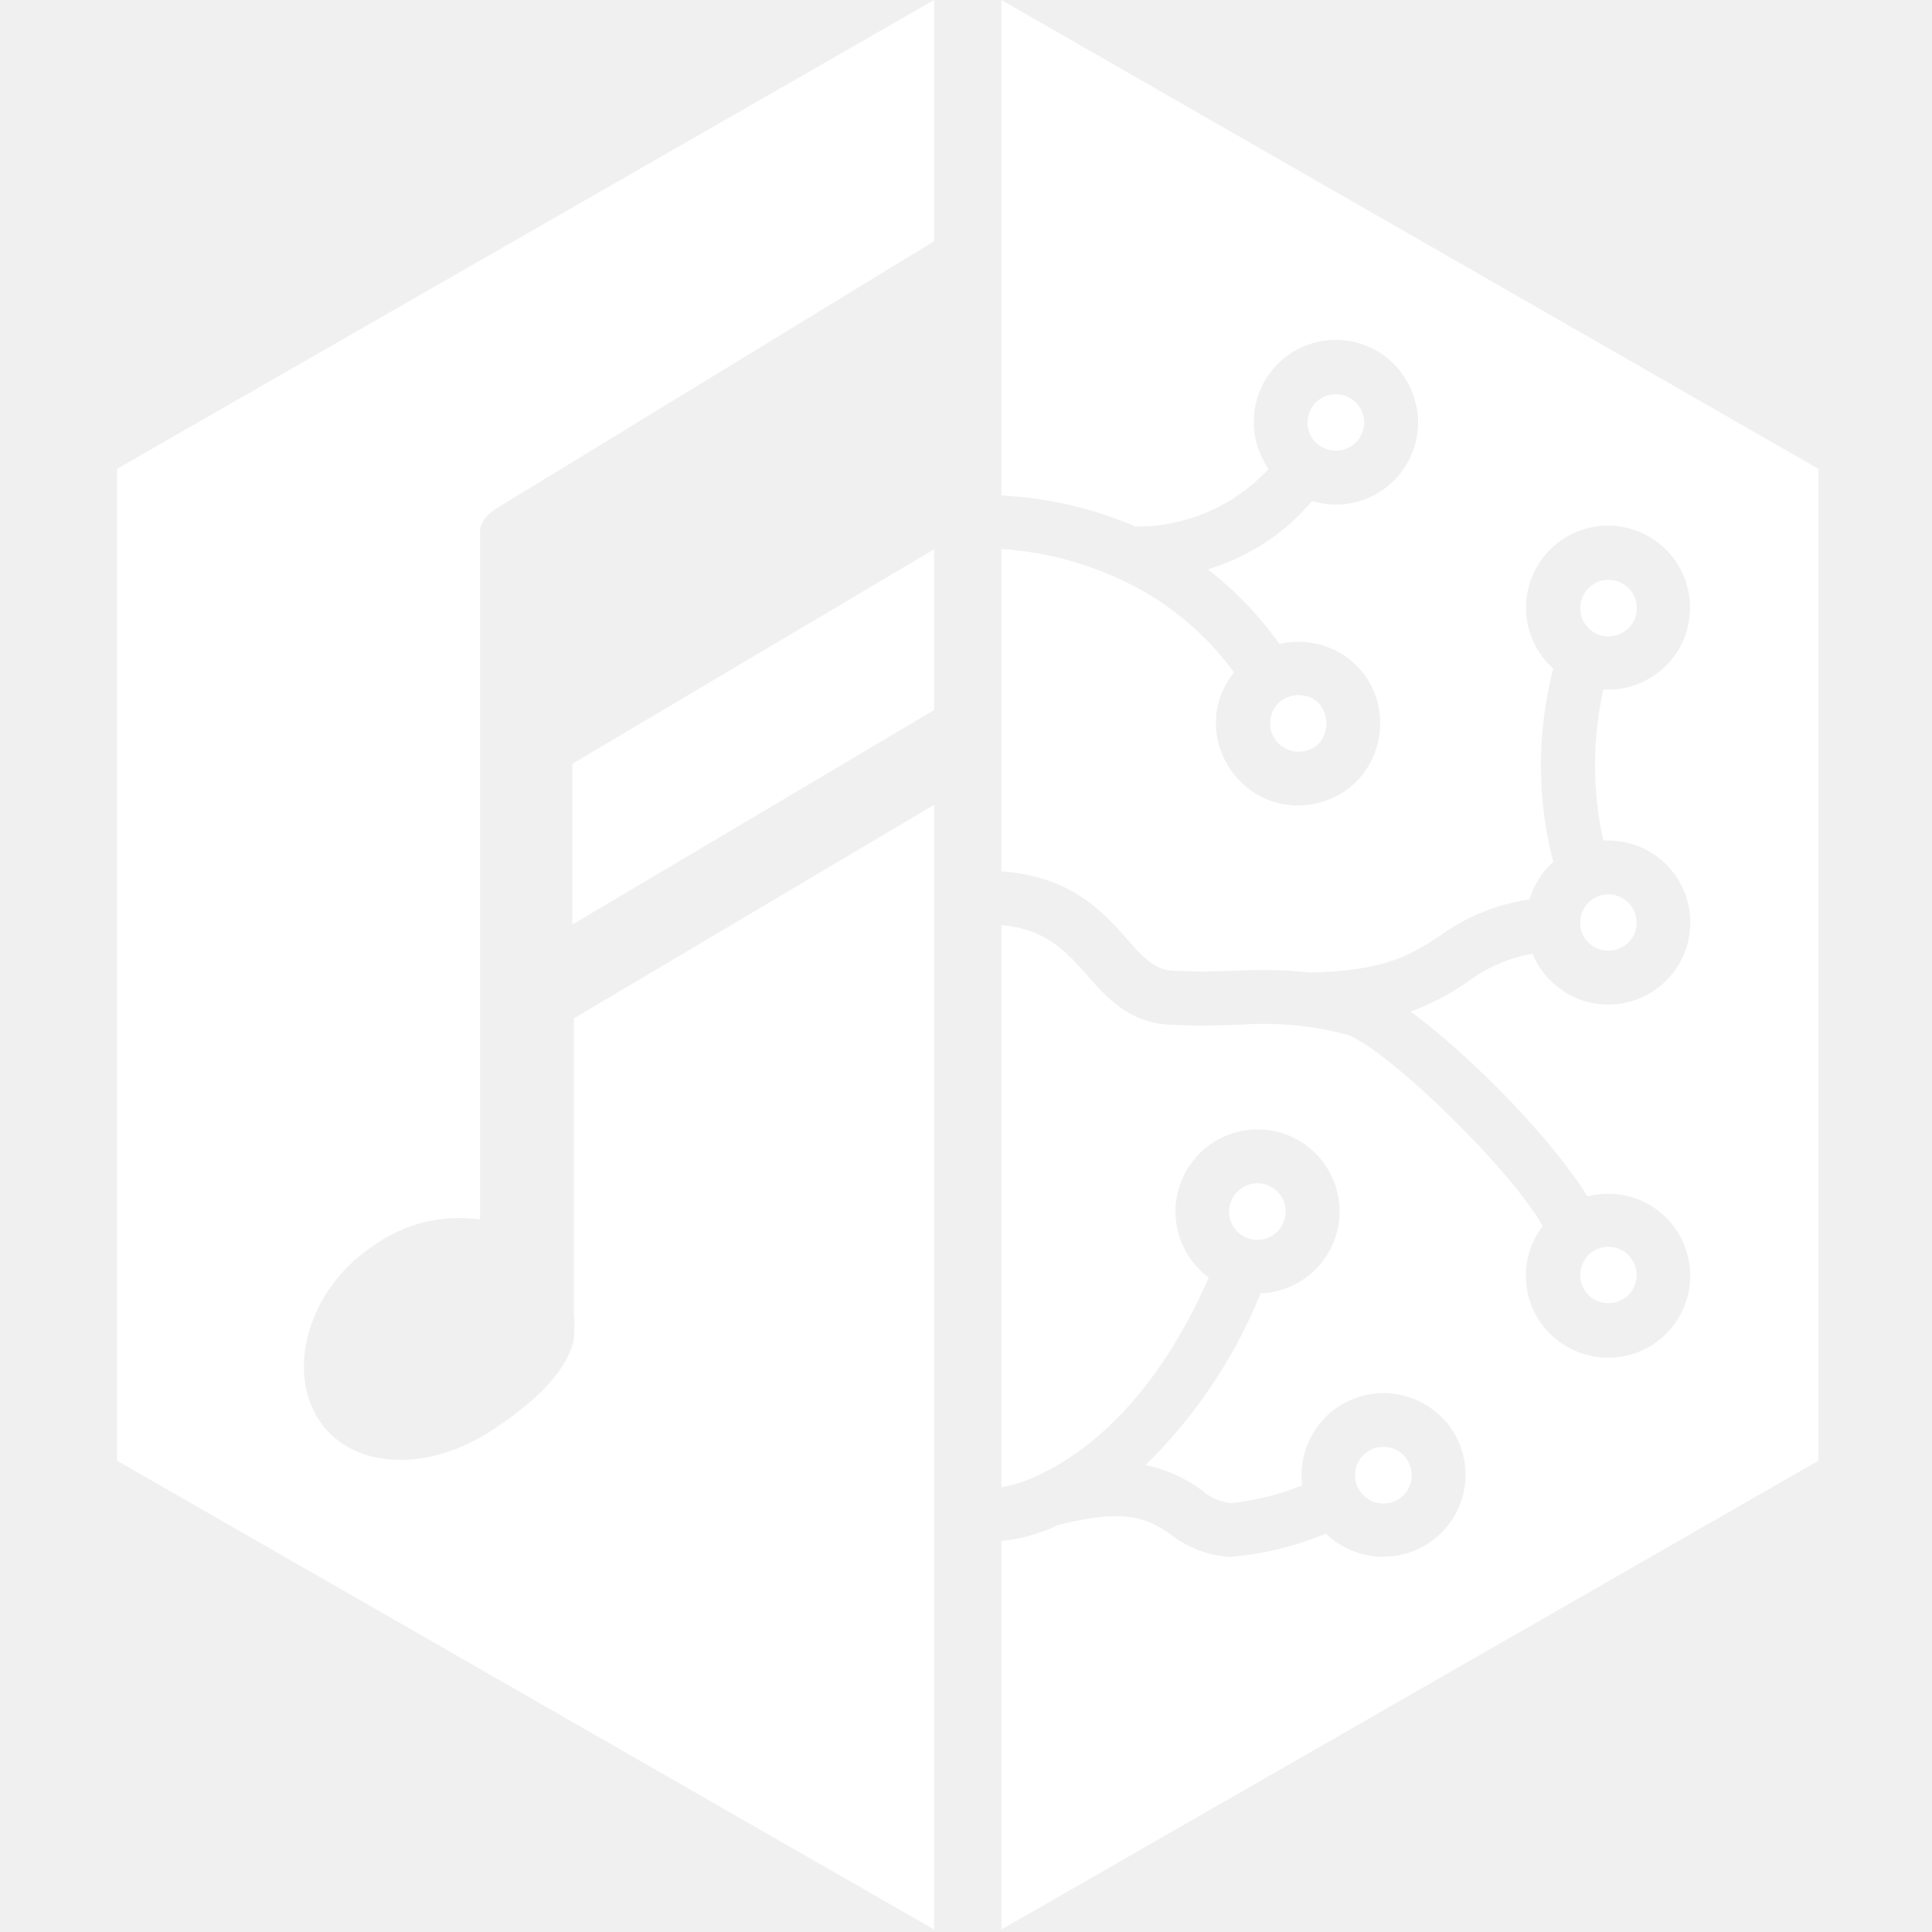
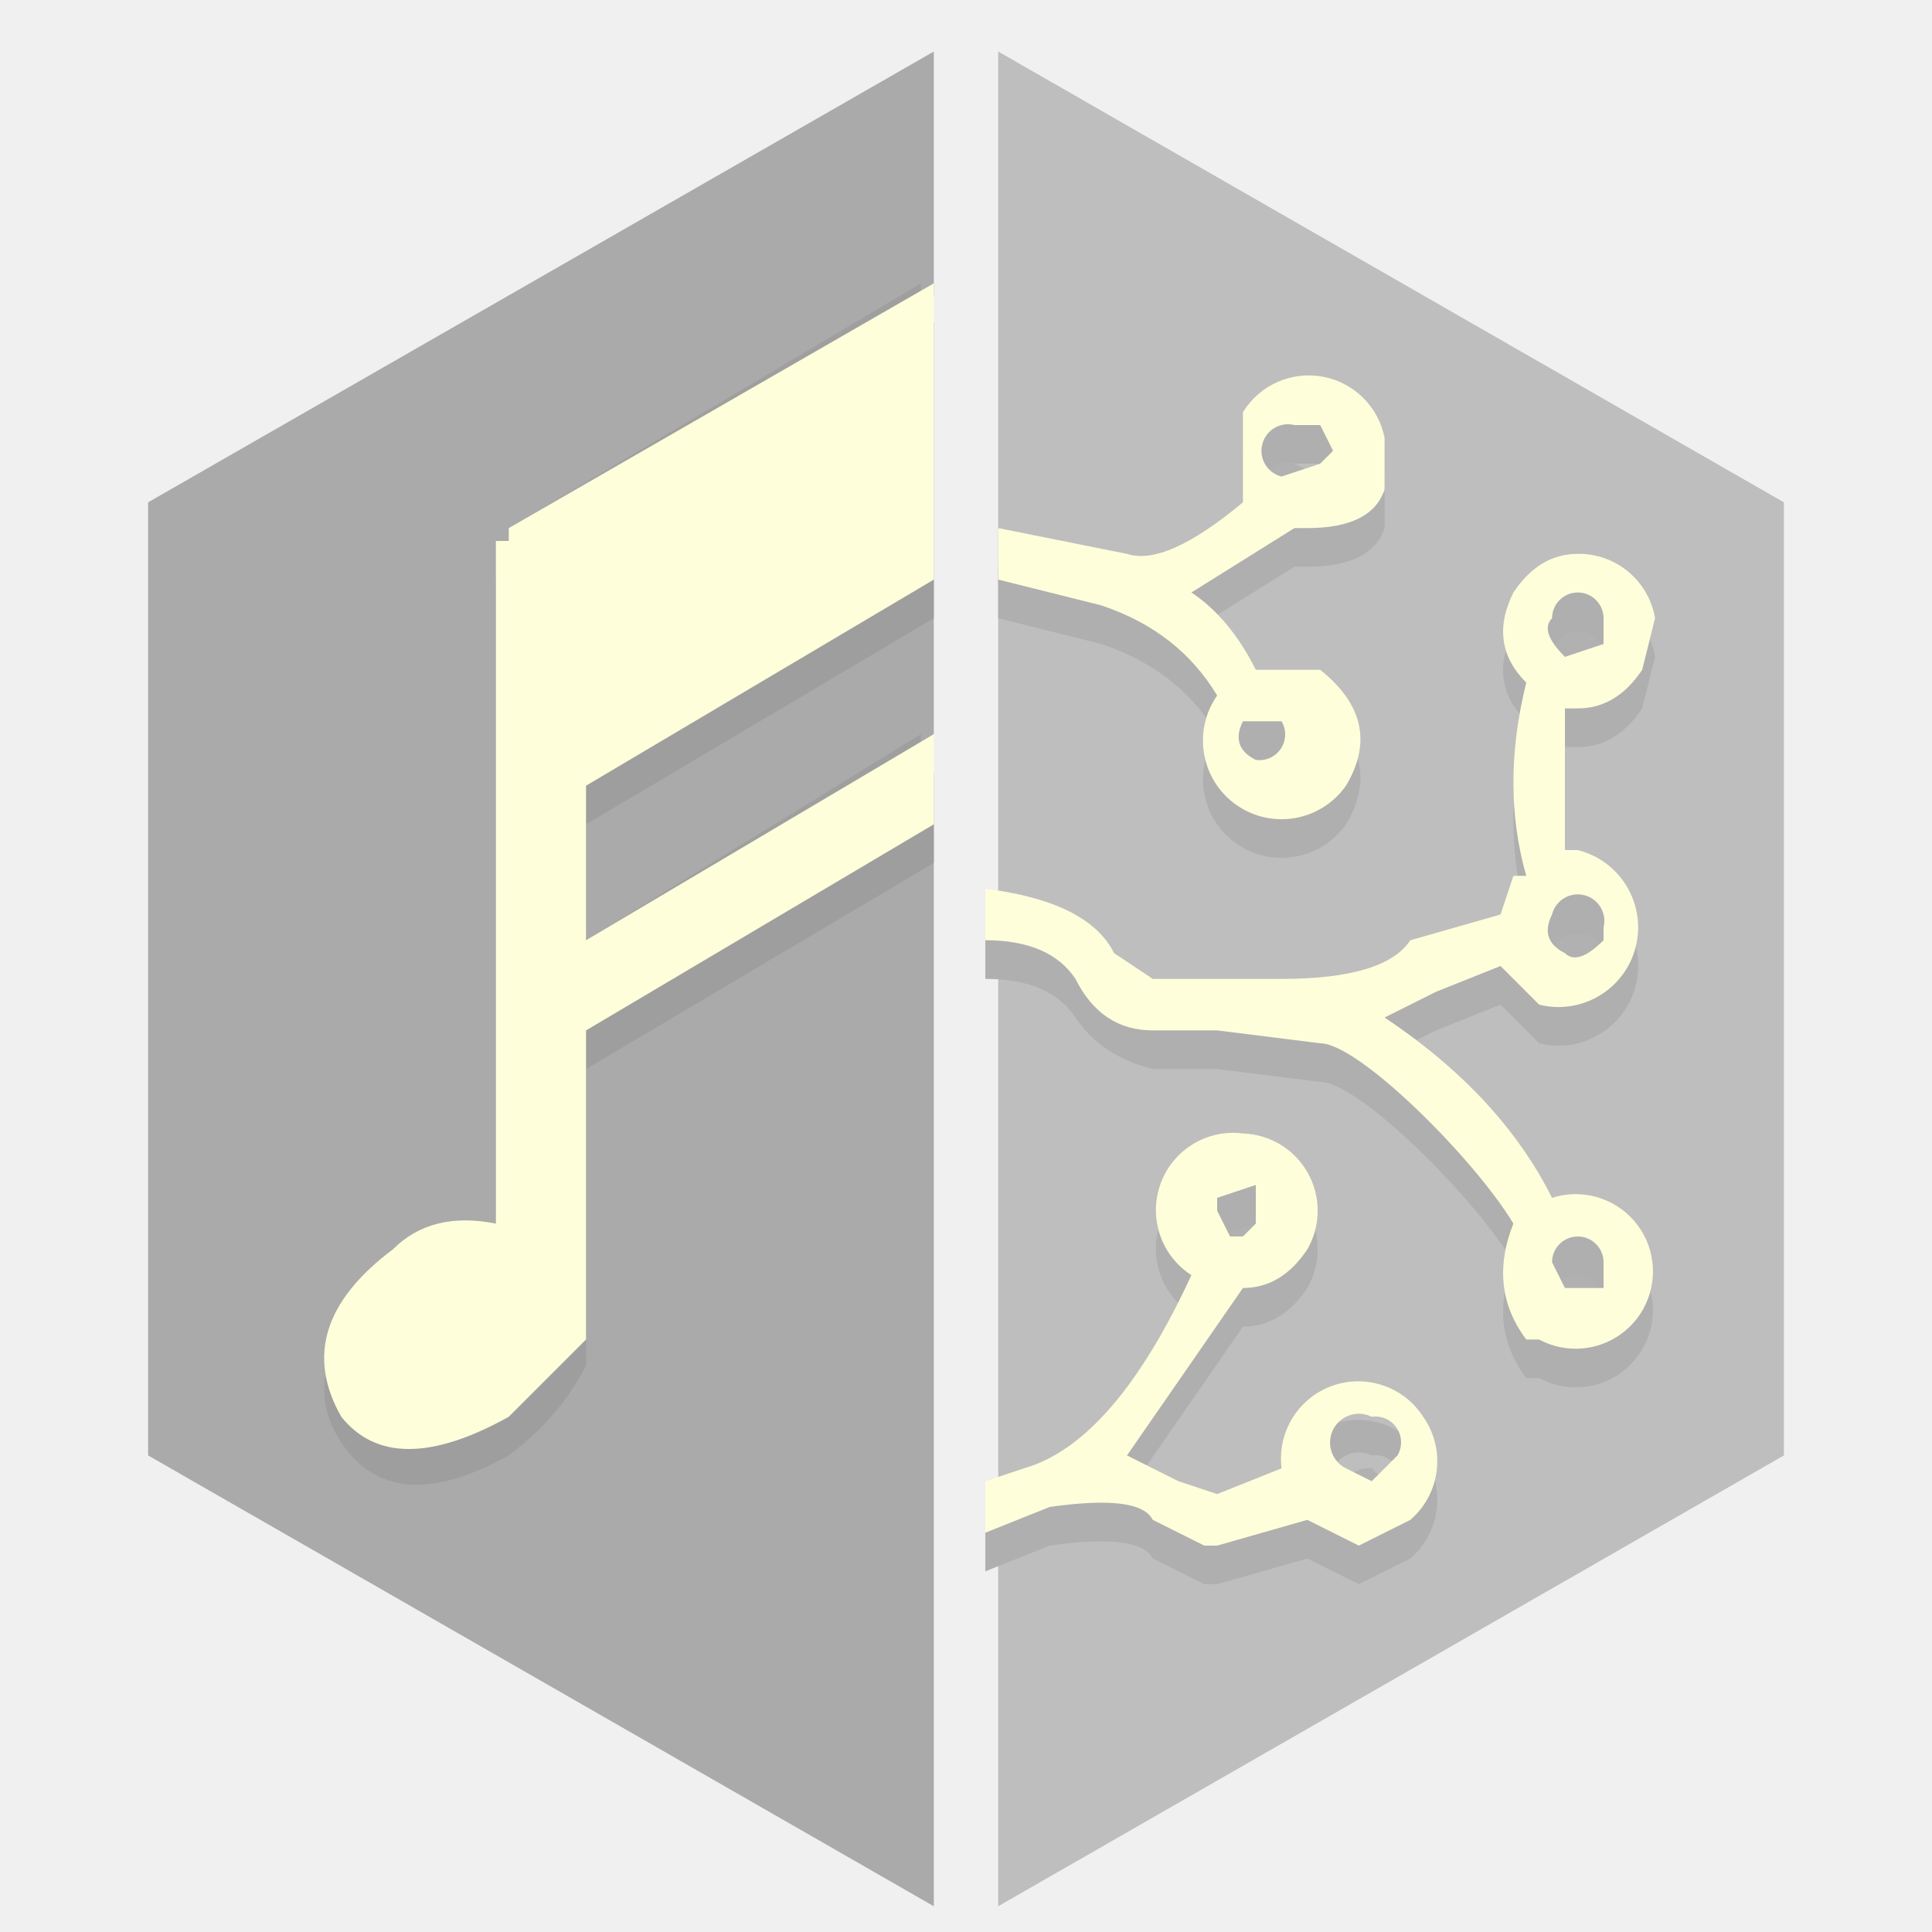
- <svg xmlns="http://www.w3.org/2000/svg" role="img" viewBox="0 0 512 512" version="1.1" id="svg1" width="512" height="512">
-   <defs id="defs1" />
-   <path d="M 247.554,0 31,124.257 v 262.831 l 216.554,124.257 V 213.273 l -95.493,56.631 v 78.065 c 0.213,2.365 0.213,4.794 0,7.159 -2.195,9.268 -11.505,17.13 -21.306,23.671 -17.087,11.441 -37.328,10.845 -46.149,-2.365 -8.799,-13.21 -3.004,-34.75 14.19,-46.191 8.181,-5.966 18.387,-8.501 28.422,-7.074 V 141.024 c 0,-3.281 2.855,-5.369 4.815,-6.562 L 247.554,63.918 Z m 17.812,0 v 131.288 c 12.23,0.639 24.289,3.409 35.538,8.245 a 47.406,47.406 0 0 0 35.283,-15.276 21.732,21.732 0 1 1 39.033,-17.109 l 0.085,0.128 a 21.775,21.775 0 0 1 -27.591,25.503 c -7.244,8.586 -16.874,14.872 -27.634,18.11 7.244,5.603 13.657,12.272 18.984,19.772 a 22.158,22.158 0 0 1 16.555,2.663 c 16.363,10.355 12.102,35.304 -6.775,39.565 -18.877,4.261 -33.536,-16.406 -23.224,-32.79 0.426,-0.639 0.895,-1.278 1.385,-1.918 a 76.659,76.659 0 0 0 -30.595,-24.843 88.249,88.249 0 0 0 -31.043,-7.862 v 85.437 c 18.217,1.278 26.76,10.504 33.131,17.769 4.836,5.454 7.585,8.309 12.315,8.565 6.882,0.384 12.102,0.17 17.173,0 a 115.905,115.905 0 0 1 19.069,0.469 c 20.028,-0.362 27.101,-4.815 34.196,-9.502 a 53.968,53.968 0 0 1 24.097,-9.865 21.881,21.881 0 0 1 2.557,-5.603 22.158,22.158 0 0 1 2.237,-2.919 c 0.49,-0.533 1.001,-0.937 1.491,-1.406 a 101.736,101.736 0 0 1 0,-51.241 l -0.256,-0.213 a 21.732,21.732 0 1 1 14.744,5.795 h -1.214 a 91.36,91.36 0 0 0 0,39.991 h 1.342 a 21.732,21.732 0 1 1 -11.612,40.119 l -1.001,-0.703 a 21.306,21.306 0 0 1 -7.5,-9.417 40.162,40.162 0 0 0 -17.343,7.542 64.557,64.557 0 0 1 -14.978,7.777 c 16.129,11.825 37.754,34.09 46.852,48.983 a 21.945,21.945 0 0 1 5.454,-0.703 21.732,21.732 0 1 1 -11.612,40.055 l -1.001,-0.639 a 21.668,21.668 0 0 1 -5.753,-29.317 15.34,15.34 0 0 1 1.087,-1.534 c -9.481,-16.512 -43.166,-48.578 -52.413,-50.857 a 86.012,86.012 0 0 0 -27.911,-2.493 c -5.113,0.17 -10.93,0.384 -18.451,0 -10.973,-0.575 -16.683,-7.095 -22.222,-13.401 -5.54,-6.307 -10.866,-11.931 -22.478,-13.018 v 149.014 a 39.991,39.991 0 0 0 9.076,-2.876 7.095,7.095 0 0 1 1.236,-0.575 c 11.931,-5.689 30.276,-19.388 44.657,-52.136 a 21.732,21.732 0 0 1 -5.753,-28.635 21.732,21.732 0 1 1 19.495,32.811 133.653,133.653 0 0 1 -30.51,45.51 38.031,38.031 0 0 1 14.722,6.52 14.211,14.211 0 0 0 7.883,3.579 70.523,70.523 0 0 0 18.92,-4.73 21.732,21.732 0 0 1 38.074,-16.832 v -0.107 a 21.732,21.732 0 0 1 -16.47,35.858 21.775,21.775 0 0 1 -15.319,-6.115 83.839,83.839 0 0 1 -24.885,6.115 h -1.065 a 27.975,27.975 0 0 1 -15.127,-5.859 c -5.582,-3.771 -10.866,-7.351 -29.871,-2.557 a 44.7,44.7 0 0 1 -15.063,4.261 v 102.951 L 481.92,387.087 V 124.257 Z m 88.505,104.485 a 7.5,7.5 0 0 0 -4.197,13.615 l 0.384,0.213 c 3.473,2.131 8.054,1.129 10.312,-2.301 v -0.043 a 7.5,7.5 0 0 0 -6.456,-11.484 z m -106.317,41.078 -95.877,56.844 v 42.612 l 95.877,-56.844 z m 178.651,8.096 a 7.5,7.5 0 0 0 -6.285,3.515 v 0.043 a 7.457,7.457 0 0 0 2.045,10.078 l 0.277,0.213 a 7.606,7.606 0 0 0 10.376,-2.301 7.5,7.5 0 0 0 -6.413,-11.527 z M 343.602,184.233 a 7.5,7.5 0 0 0 -5.902,3.473 7.564,7.564 0 0 0 6.307,11.505 c 10.27,0 9.865,-15.553 -0.426,-14.978 z m 82.603,52.775 a 7.5,7.5 0 0 0 -6.285,3.494 7.457,7.457 0 0 0 2.003,10.12 l 0.32,0.213 a 7.606,7.606 0 0 0 10.333,-2.344 7.5,7.5 0 0 0 -6.392,-11.484 z m -93.214,76.574 a 7.5,7.5 0 0 0 -6.2,3.665 7.457,7.457 0 0 0 -0.852,5.646 7.5,7.5 0 1 0 7.031,-9.311 z m 93.214,16.81 a 7.5,7.5 0 0 0 -6.285,3.494 v 0.043 a 7.5,7.5 0 0 0 2.003,10.078 l 0.32,0.213 a 7.606,7.606 0 0 0 10.333,-2.301 7.5,7.5 0 0 0 -6.392,-11.505 z m -59.721,53.009 v 0.043 a 7.393,7.393 0 0 0 -4.751,1.79 7.5,7.5 0 0 0 4.9,13.21 7.393,7.393 0 0 0 4.9,-1.811 7.414,7.414 0 0 0 2.557,-5.113 7.521,7.521 0 0 0 -7.457,-8.096 7.393,7.393 0 0 0 -0.149,0 z" id="path1" style="stroke-width:21.306;fill:#ffffff;fill-opacity:1" />
+ <svg xmlns="http://www.w3.org/2000/svg" viewBox="-2.5 5 150 150">
+   <defs>
+     <style>.b{mix-blend-mode:multiply;opacity:.07}.d{fill:#fffedb}.f{fill:#afafaf}</style>
+   </defs>
+   <g style="isolation:isolate">
+     <g id="a">
+       <path d="M75 9v144l61-35V44z" style="fill:#bebebe" />
+       <path d="M70 9 9 44v74l61 35V69l-1-1v-5l1-1V50h-1V29l1-1z" style="fill:#aaaaaa" />
+       <path d="M69 62 43 78V66l26-16V27L37 46v1h-1v53q-5-1-8 2-8 6-4 13 4 5 13 0l6-6V85l26-17z" class="b" />
+       <path d="M70 65 43 81V69l27-16V30L37 49l-1 1v52l-8 2q-8 7-4 13t13 1q4-3 6-7V88l27-16z" style="fill:#9e9e9e" />
+       <path d="M70 62 43 78V66l27-16V27L37 46v1h-1v53q-5-1-8 2-8 6-4 13 4 5 13 0l6-6V85l27-16z" class="d" />
+       <g class="b">
+         <path d="M92 100h3v2l-1 1h-1l-1-1zm12 23-2-1a2 2 0 0 1 2-3l2 2zm-9-59h2a2 2 0 0 1-2 4q-2-2-1-3m6-20h-3a2 2 0 0 1 1-4l2 1 1 1zm18 10a2 2 0 0 1 4 1v1q-2 2-3 1-2-1-1-3m0 24a2 2 0 0 1 4 0v2l-3 1v-1q-2 0-1-2m0 26a2 2 0 0 1 4 1v1l-3 1q-2-1-1-3" />
+         <path d="M108 115a6 6 0 0 0-11 4l-5 2-3-1-4-2 9-13q3 0 5-3a6 6 0 0 0-5-9 6 6 0 0 0-4 11q-6 13-13 15l-3 1v4l5-2q7-1 8 1l4 2h1l7-2 4 2 4-2a6 6 0 0 0 1-8M92 98l3-1v3l-1 1h-1l-1-2zm12 22-2-1a2 2 0 0 1 2-4 2 2 0 0 1 2 3zm1-81a6 6 0 0 0-11-2v7q-6 5-9 4l-10-2v4l8 2q6 2 9 7a6 6 0 0 0 10 7q3-5-2-9h-5q-2-4-5-6l8-5h1q5 0 6-3zM95 61h2a2 2 0 0 1-2 3q-2-1-1-3m6-20-3 1a2 2 0 0 1 1-4h2l1 2z" />
+         <path d="m114 80 2 2 1 1a6 6 0 1 0 3-12h-1V60h1q3 0 5-3l1-4a6 6 0 0 0-6-5q-3 0-5 3-2 4 1 7-2 8 0 15h-1l-1 3-7 2q-2 3-10 3H87l-3-2q-2-4-10-5v4q5 0 7 3 2 4 6 4h5l8 1c3 0 12 9 15 14q-2 5 1 9h1a6 6 0 1 0 1-11q-4-8-13-14l4-2zm4-27a2 2 0 0 1 4 0v2l-3 1q-2-2-1-3m0 23a2 2 0 0 1 4 1v1q-2 2-3 1-2-1-1-3m0 27a2 2 0 0 1 4 0v2h-3z" />
+       </g>
+       <path d="M108 118a6 6 0 0 0-11 4l-5 2-3-1-4-2 9-13q3 0 5-3a6 6 0 0 0-5-9 6 6 0 0 0-4 11q-6 13-13 15l-3 1v4l5-2q7-1 8 1l4 2h1l7-2 4 2 4-2a6 6 0 0 0 1-8m-16-17 3-1v3l-1 1h-1l-1-2zm12 22-2-1a2 2 0 0 1 2-4 2 2 0 0 1 2 3zm1-81a6 6 0 0 0-11-2v7q-6 5-9 4-6-3-10-2v4l8 2q6 2 9 7a6 6 0 0 0 10 7q3-5-2-9h-5q-2-4-5-6l8-5h1q5 0 6-3zM95 64h2a2 2 0 0 1-2 3q-2-1-1-3m6-20-3 1a2 2 0 0 1 1-4h2l1 2z" class="f" />
+       <path d="m114 83 2 2 1 1a6 6 0 1 0 3-12h-1V63h1q3 0 5-3l1-4a6 6 0 0 0-6-5q-3 0-5 3-2 4 1 7-2 8 0 15h-1l-1 3-7 2q-2 3-10 3H87l-3-2q-2-4-10-5v4q5 0 7 3t6 4h5l8 1c3 0 12 9 15 14q-2 5 1 9h1a6 6 0 1 0 1-11q-4-8-13-14l4-2zm4-27a2 2 0 0 1 4 0v2l-3 1q-2-2-1-3m0 23a2 2 0 0 1 4 1v1q-2 2-3 1-2-1-1-3m0 27a2 2 0 0 1 4 0v2h-3z" class="f" />
+       <path d="M108 115a6 6 0 0 0-11 4l-5 2-3-1-4-2 9-13q3 0 5-3a6 6 0 0 0-5-9 6 6 0 0 0-4 11q-6 13-13 15l-3 1v4l5-2q7-1 8 1l4 2h1l7-2 4 2 4-2a6 6 0 0 0 1-8M92 98l3-1v3l-1 1h-1l-1-2zm12 22-2-1a2 2 0 0 1 2-4 2 2 0 0 1 2 3zm1-81a6 6 0 0 0-11-2v7q-6 5-9 4l-10-2v4l8 2q6 2 9 7a6 6 0 0 0 10 7q3-5-2-9h-5q-2-4-5-6l8-5h1q5 0 6-3zM95 61h2a2 2 0 0 1-2 3q-2-1-1-3m6-20-3 1a2 2 0 0 1 1-4h2l1 2z" class="d" />
+       <path d="m114 80 2 2 1 1a6 6 0 1 0 3-12h-1V60h1q3 0 5-3l1-4a6 6 0 0 0-6-5q-3 0-5 3-2 4 1 7-2 8 0 15h-1l-1 3-7 2q-2 3-10 3H87l-3-2q-2-4-10-5v4q5 0 7 3 2 4 6 4h5l8 1c3 0 12 9 15 14q-2 5 1 9h1a6 6 0 1 0 1-11q-4-8-13-14l4-2zm4-27a2 2 0 0 1 4 0v2l-3 1q-2-2-1-3m0 23a2 2 0 0 1 4 1v1q-2 2-3 1-2-1-1-3m0 27a2 2 0 0 1 4 0v2h-3z" class="d" />
+     </g>
+   </g>
</svg>
